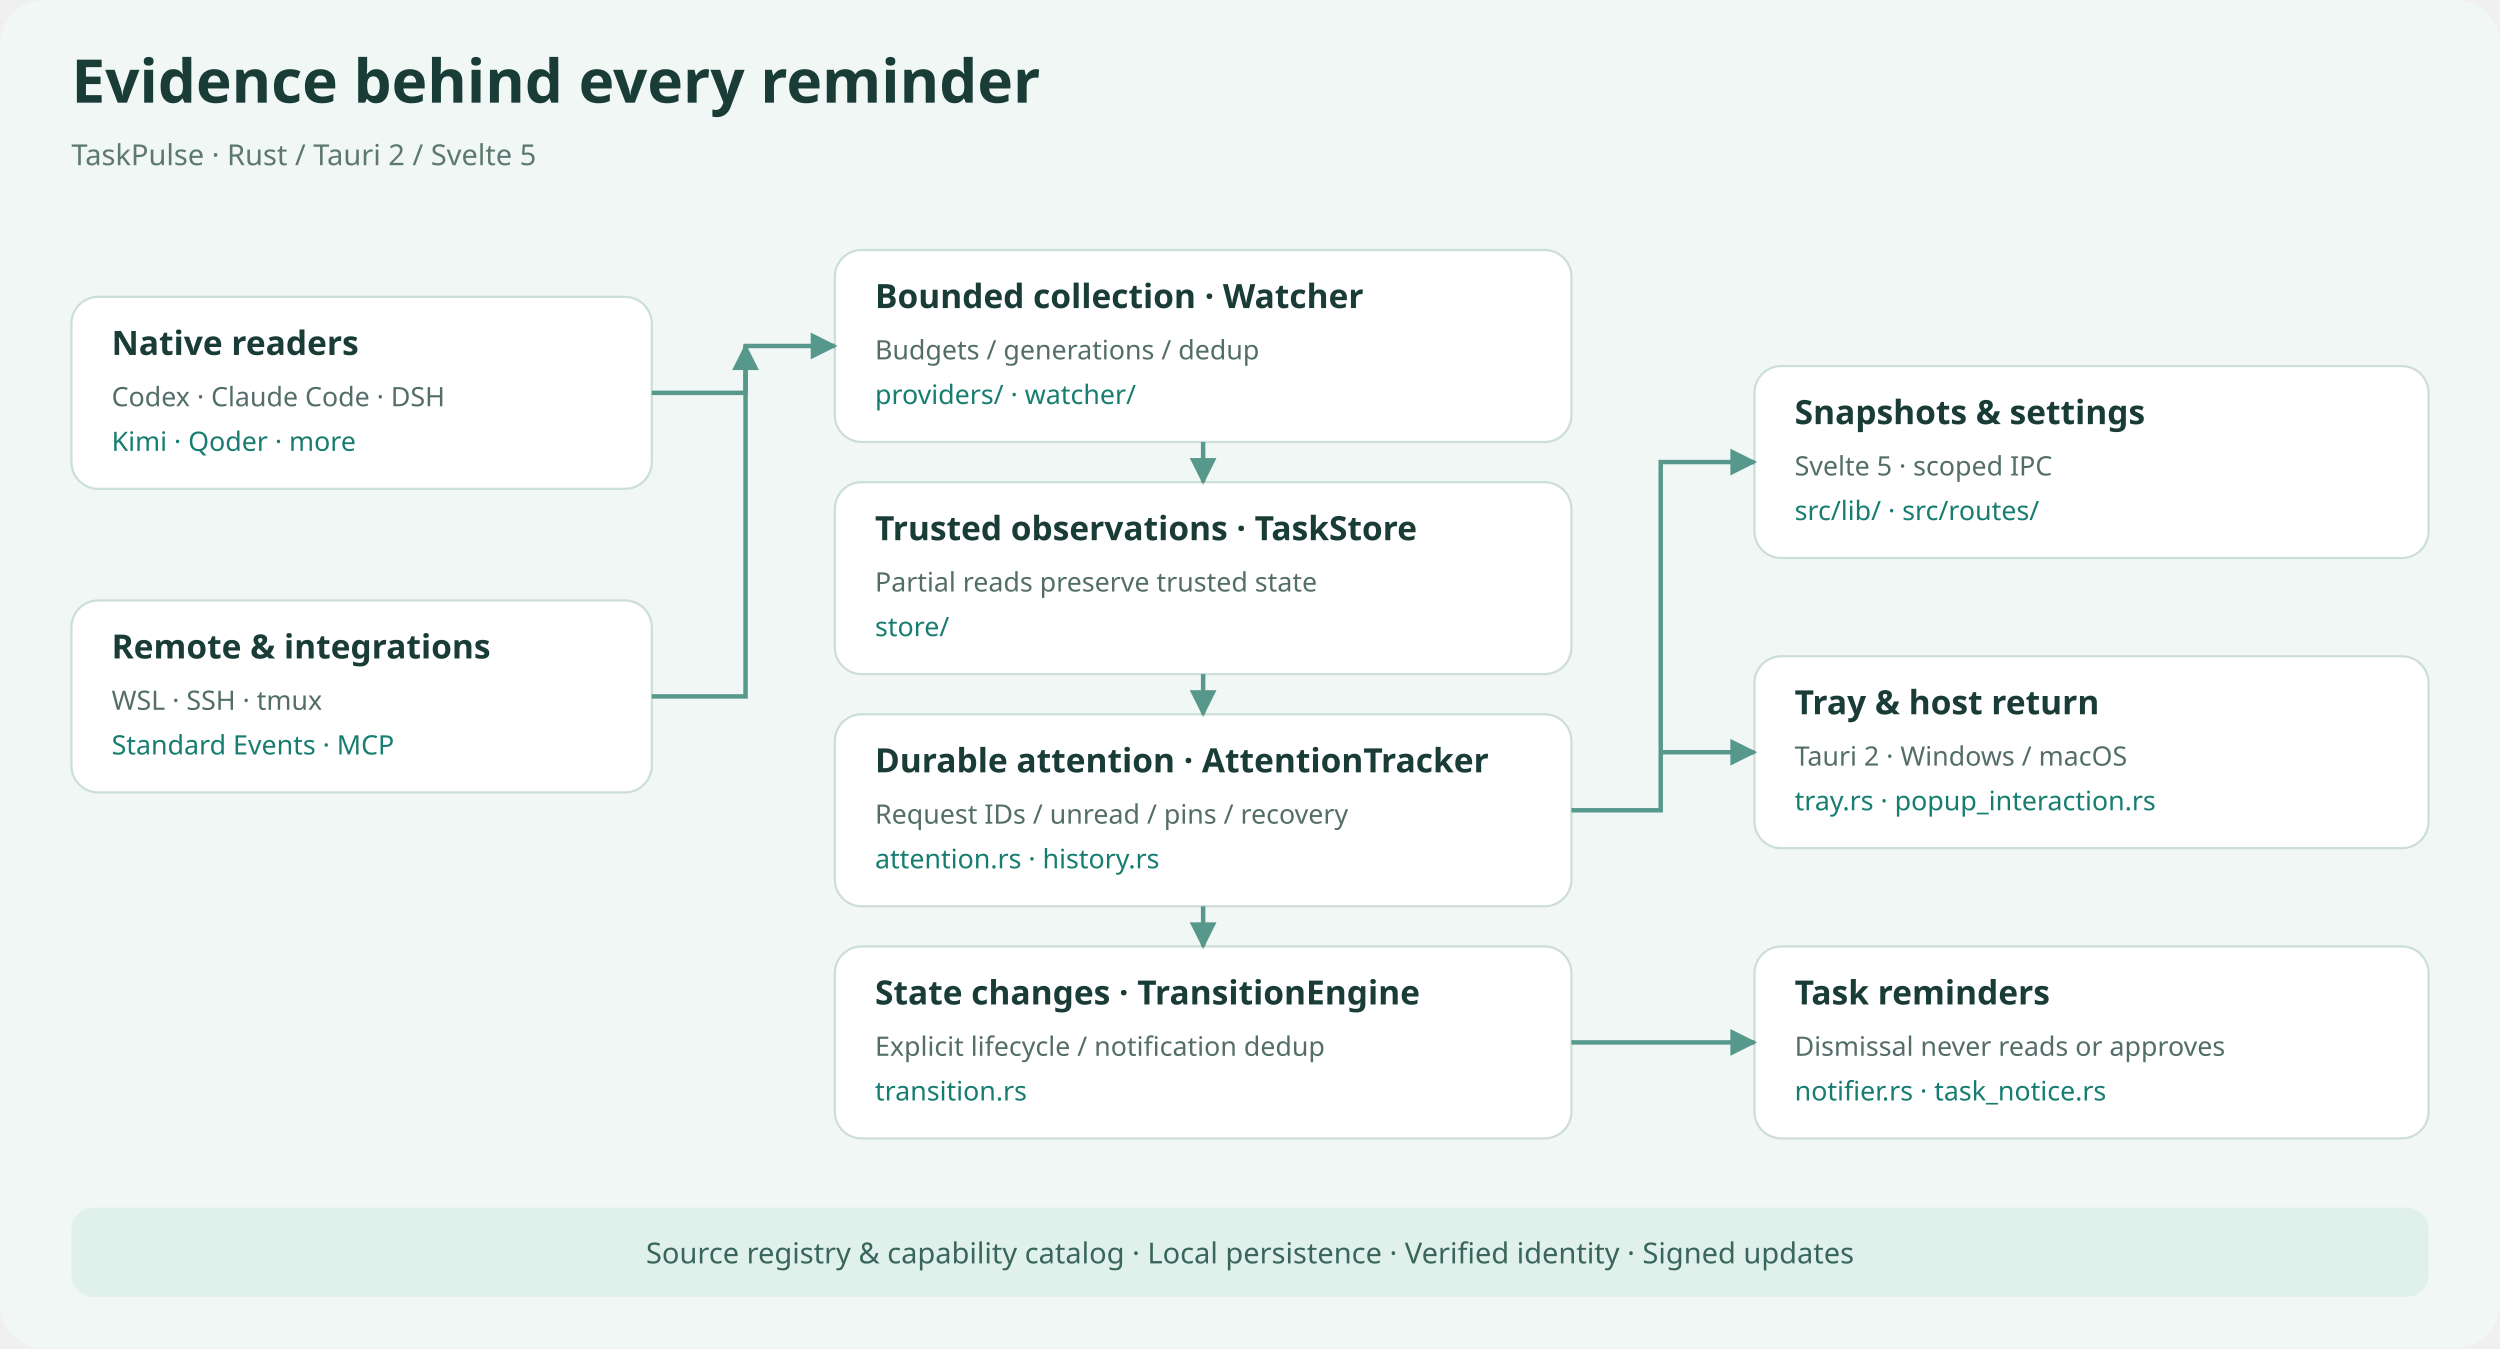
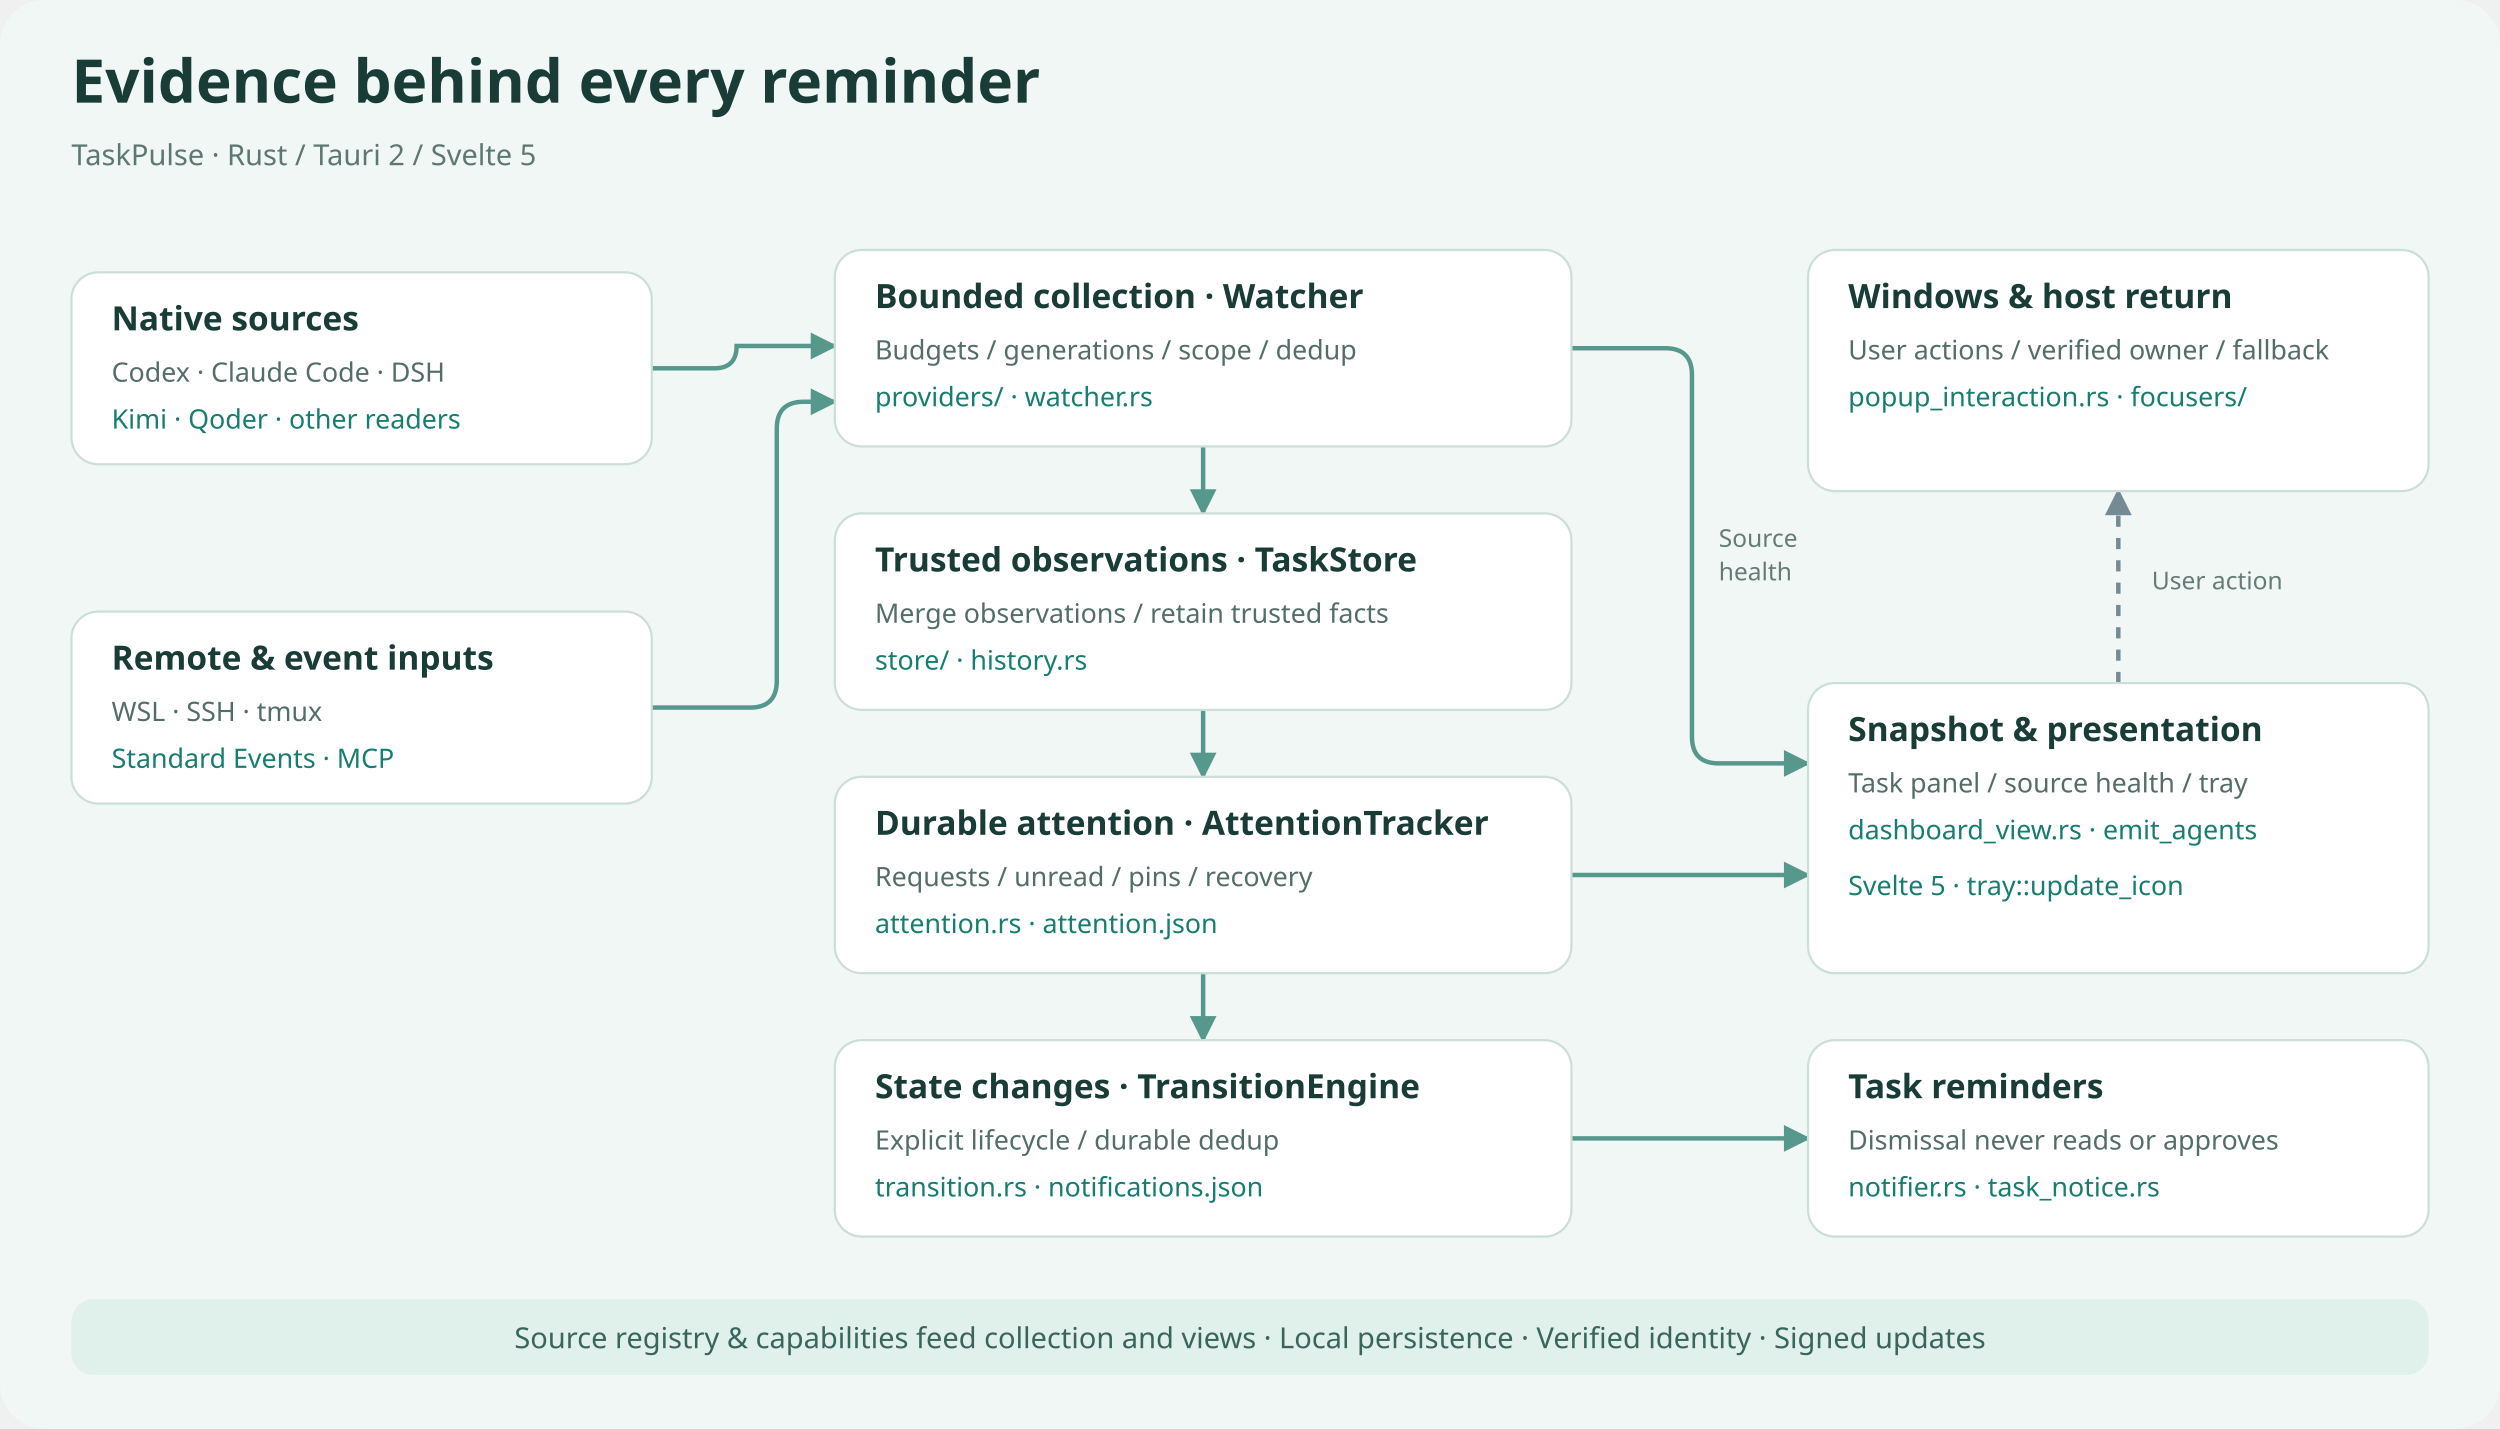
- <svg xmlns="http://www.w3.org/2000/svg" width="1120" height="604" viewBox="0 0 1120 604" role="img" aria-labelledby="title desc">
+ <svg xmlns="http://www.w3.org/2000/svg" width="1120" height="640" viewBox="0 0 1120 640" role="img" aria-labelledby="title desc">
  <defs>
-     <marker id="arrow" viewBox="0 0 10 10" refX="9" refY="5" markerWidth="6" markerHeight="6" orient="auto-start-reverse">
-       <path d="M 0 0 L 10 5 L 0 10 z" fill="#57988c" />
+     <marker id="arrow" viewBox="0 0 10 10" refX="9" refY="5" markerWidth="6" markerHeight="6" orient="auto">
+       <path d="M0 0 10 5 0 10Z" fill="#57988c" />
+     </marker>
+     <marker id="action-arrow" viewBox="0 0 10 10" refX="9" refY="5" markerWidth="6" markerHeight="6" orient="auto">
+       <path d="M0 0 10 5 0 10Z" fill="#748a94" />
    </marker>
  </defs>
-   <style>text{font-family:Segoe UI,Microsoft YaHei,sans-serif;fill:#193c37}.title{font-size:27px;font-weight:700}.sub{font-size:13px;fill:#5d7772}.label{font-size:15px;font-weight:600}.detail{font-size:12px;fill:#536d68}.code{font-size:12px;fill:#167d70}.edge{fill:none;stroke:#57988c;stroke-width:2;marker-end:url(#arrow)}.foot{font-size:13px;fill:#38655c}</style>
-   <rect width="1120" height="604" rx="20" fill="#f1f7f5" />
+   <style>text{font-family:Segoe UI,Microsoft YaHei,sans-serif;fill:#193c37}.title{font-size:27px;font-weight:700}.sub{font-size:13px;fill:#5d7772}.label{font-size:15px;font-weight:600}.detail{font-size:12px;fill:#536d68}.code{font-size:12px;fill:#167d70}.edge{fill:none;stroke:#57988c;stroke-width:2;marker-end:url(#arrow)}.action{fill:none;stroke:#748a94;stroke-width:2;stroke-dasharray:5 5;marker-end:url(#action-arrow)}.note{font-size:11px;fill:#647b76}.foot{font-size:13px;fill:#38655c}</style>
+   <rect width="1120" height="640" rx="20" fill="#f1f7f5" />
  <text x="32" y="46" class="title">Evidence behind every reminder</text>
  <text x="32" y="74" class="sub">TaskPulse · Rust / Tauri 2 / Svelte 5</text>
-   <rect x="32" y="133" width="260" height="86" rx="12" fill="white" stroke="#ccded8" />
-   <text x="50" y="159" class="label">Native readers</text>
-   <text x="50" y="182" class="detail">Codex · Claude Code · DSH</text>
-   <text x="50" y="202" class="code">Kimi · Qoder · more</text>
-   <rect x="32" y="269" width="260" height="86" rx="12" fill="white" stroke="#ccded8" />
-   <text x="50" y="295" class="label">Remote &amp; integrations</text>
-   <text x="50" y="318" class="detail">WSL · SSH · tmux</text>
-   <text x="50" y="338" class="code">Standard Events · MCP</text>
-   <rect x="374" y="112" width="330" height="86" rx="12" fill="white" stroke="#ccded8" />
-   <text x="392" y="138" class="label">Bounded collection · Watcher</text>
-   <text x="392" y="161" class="detail">Budgets / generations / dedup</text>
-   <text x="392" y="181" class="code">providers/ · watcher/</text>
-   <rect x="374" y="216" width="330" height="86" rx="12" fill="white" stroke="#ccded8" />
-   <text x="392" y="242" class="label">Trusted observations · TaskStore</text>
-   <text x="392" y="265" class="detail">Partial reads preserve trusted state</text>
-   <text x="392" y="285" class="code">store/</text>
-   <rect x="374" y="320" width="330" height="86" rx="12" fill="white" stroke="#ccded8" />
-   <text x="392" y="346" class="label">Durable attention · AttentionTracker</text>
-   <text x="392" y="369" class="detail">Request IDs / unread / pins / recovery</text>
-   <text x="392" y="389" class="code">attention.rs · history.rs</text>
-   <rect x="374" y="424" width="330" height="86" rx="12" fill="white" stroke="#ccded8" />
-   <text x="392" y="450" class="label">State changes · TransitionEngine</text>
-   <text x="392" y="473" class="detail">Explicit lifecycle / notification dedup</text>
-   <text x="392" y="493" class="code">transition.rs</text>
-   <rect x="786" y="164" width="302" height="86" rx="12" fill="white" stroke="#ccded8" />
-   <text x="804" y="190" class="label">Snapshots &amp; settings</text>
-   <text x="804" y="213" class="detail">Svelte 5 · scoped IPC</text>
-   <text x="804" y="233" class="code">src/lib/ · src/routes/</text>
-   <rect x="786" y="294" width="302" height="86" rx="12" fill="white" stroke="#ccded8" />
-   <text x="804" y="320" class="label">Tray &amp; host return</text>
-   <text x="804" y="343" class="detail">Tauri 2 · Windows / macOS</text>
-   <text x="804" y="363" class="code">tray.rs · popup_interaction.rs</text>
-   <rect x="786" y="424" width="302" height="86" rx="12" fill="white" stroke="#ccded8" />
-   <text x="804" y="450" class="label">Task reminders</text>
-   <text x="804" y="473" class="detail">Dismissal never reads or approves</text>
-   <text x="804" y="493" class="code">notifier.rs · task_notice.rs</text>
-   <path class="edge" d="M292 176 H334 V155 H374" />
-   <path class="edge" d="M292 312 H334 V155" />
-   <path class="edge" d="M539 198 V216" />
-   <path class="edge" d="M539 302 V320" />
-   <path class="edge" d="M539 406 V424" />
-   <path class="edge" d="M704 363 H744 V207 H786" />
-   <path class="edge" d="M744 337 H786" />
-   <path class="edge" d="M704 467 H786" />
-   <rect x="32" y="541" width="1056" height="40" rx="10" fill="#e0f0ea" />
-   <text x="560" y="566" text-anchor="middle" class="foot">Source registry &amp; capability catalog · Local persistence · Verified identity · Signed updates</text>
+   <path class="edge" data-from="native" data-to="watcher" d="M292 165 H320 Q330 165 330 155 H374" />
+   <path class="edge" data-from="remote" data-to="watcher" d="M292 317 H336 Q348 317 348 305 V192 Q348 180 360 180 H374" />
+   <path class="edge" data-from="watcher" data-to="store" d="M539 200 V230" />
+   <path class="edge" data-from="store" data-to="attention" d="M539 318 V348" />
+   <path class="edge" data-from="attention" data-to="transition" d="M539 436 V466" />
+   <path class="edge" data-from="watcher" data-to="presentation" d="M704 156 H746 Q758 156 758 168 V330 Q758 342 770 342 H810" />
+   <path class="edge" data-from="attention" data-to="presentation" d="M704 392 H810" />
+   <path class="edge" data-from="transition" data-to="notices" d="M704 510 H810" />
+   <path class="action" data-from="presentation" data-to="actions" d="M949 306 V220" />
+   <g id="native">
+     <rect x="32" y="122" width="260" height="86" rx="12" fill="white" stroke="#ccded8" />
+     <text x="50" y="148" class="label">Native sources</text>
+     <text x="50" y="171" class="detail">Codex · Claude Code · DSH</text>
+     <text x="50" y="192" class="code">Kimi · Qoder · other readers</text>
+   </g>
+   <g id="remote">
+     <rect x="32" y="274" width="260" height="86" rx="12" fill="white" stroke="#ccded8" />
+     <text x="50" y="300" class="label">Remote &amp; event inputs</text>
+     <text x="50" y="323" class="detail">WSL · SSH · tmux</text>
+     <text x="50" y="344" class="code">Standard Events · MCP</text>
+   </g>
+   <g id="watcher">
+     <rect x="374" y="112" width="330" height="88" rx="12" fill="white" stroke="#ccded8" />
+     <text x="392" y="138" class="label">Bounded collection · Watcher</text>
+     <text x="392" y="161" class="detail">Budgets / generations / scope / dedup</text>
+     <text x="392" y="182" class="code">providers/ · watcher.rs</text>
+   </g>
+   <g id="store">
+     <rect x="374" y="230" width="330" height="88" rx="12" fill="white" stroke="#ccded8" />
+     <text x="392" y="256" class="label">Trusted observations · TaskStore</text>
+     <text x="392" y="279" class="detail">Merge observations / retain trusted facts</text>
+     <text x="392" y="300" class="code">store/ · history.rs</text>
+   </g>
+   <g id="attention">
+     <rect x="374" y="348" width="330" height="88" rx="12" fill="white" stroke="#ccded8" />
+     <text x="392" y="374" class="label">Durable attention · AttentionTracker</text>
+     <text x="392" y="397" class="detail">Requests / unread / pins / recovery</text>
+     <text x="392" y="418" class="code">attention.rs · attention.json</text>
+   </g>
+   <g id="transition">
+     <rect x="374" y="466" width="330" height="88" rx="12" fill="white" stroke="#ccded8" />
+     <text x="392" y="492" class="label">State changes · TransitionEngine</text>
+     <text x="392" y="515" class="detail">Explicit lifecycle / durable dedup</text>
+     <text x="392" y="536" class="code">transition.rs · notifications.json</text>
+   </g>
+   <g id="actions">
+     <rect x="810" y="112" width="278" height="108" rx="12" fill="white" stroke="#ccded8" />
+     <text x="828" y="138" class="label">Windows &amp; host return</text>
+     <text x="828" y="161" class="detail">User actions / verified owner / fallback</text>
+     <text x="828" y="182" class="code">popup_interaction.rs · focusers/</text>
+   </g>
+   <g id="presentation">
+     <rect x="810" y="306" width="278" height="130" rx="12" fill="white" stroke="#ccded8" />
+     <text x="828" y="332" class="label">Snapshot &amp; presentation</text>
+     <text x="828" y="355" class="detail">Task panel / source health / tray</text>
+     <text x="828" y="376" class="code">dashboard_view.rs · emit_agents</text>
+   </g>
+   <text x="828" y="401" class="code">Svelte 5 · tray::update_icon</text>
+   <g id="notices">
+     <rect x="810" y="466" width="278" height="88" rx="12" fill="white" stroke="#ccded8" />
+     <text x="828" y="492" class="label">Task reminders</text>
+     <text x="828" y="515" class="detail">Dismissal never reads or approves</text>
+     <text x="828" y="536" class="code">notifier.rs · task_notice.rs</text>
+   </g>
+   <text x="964" y="264" class="note">User action</text>
+   <text x="770" y="245" class="note">
+     <tspan x="770">Source</tspan>
+     <tspan x="770" dy="15">health</tspan>
+   </text>
+   <rect x="32" y="582" width="1056" height="34" rx="10" fill="#e0f0ea" />
+   <text x="560" y="604" text-anchor="middle" class="foot">Source registry &amp; capabilities feed collection and views · Local persistence · Verified identity · Signed updates</text>
</svg>
